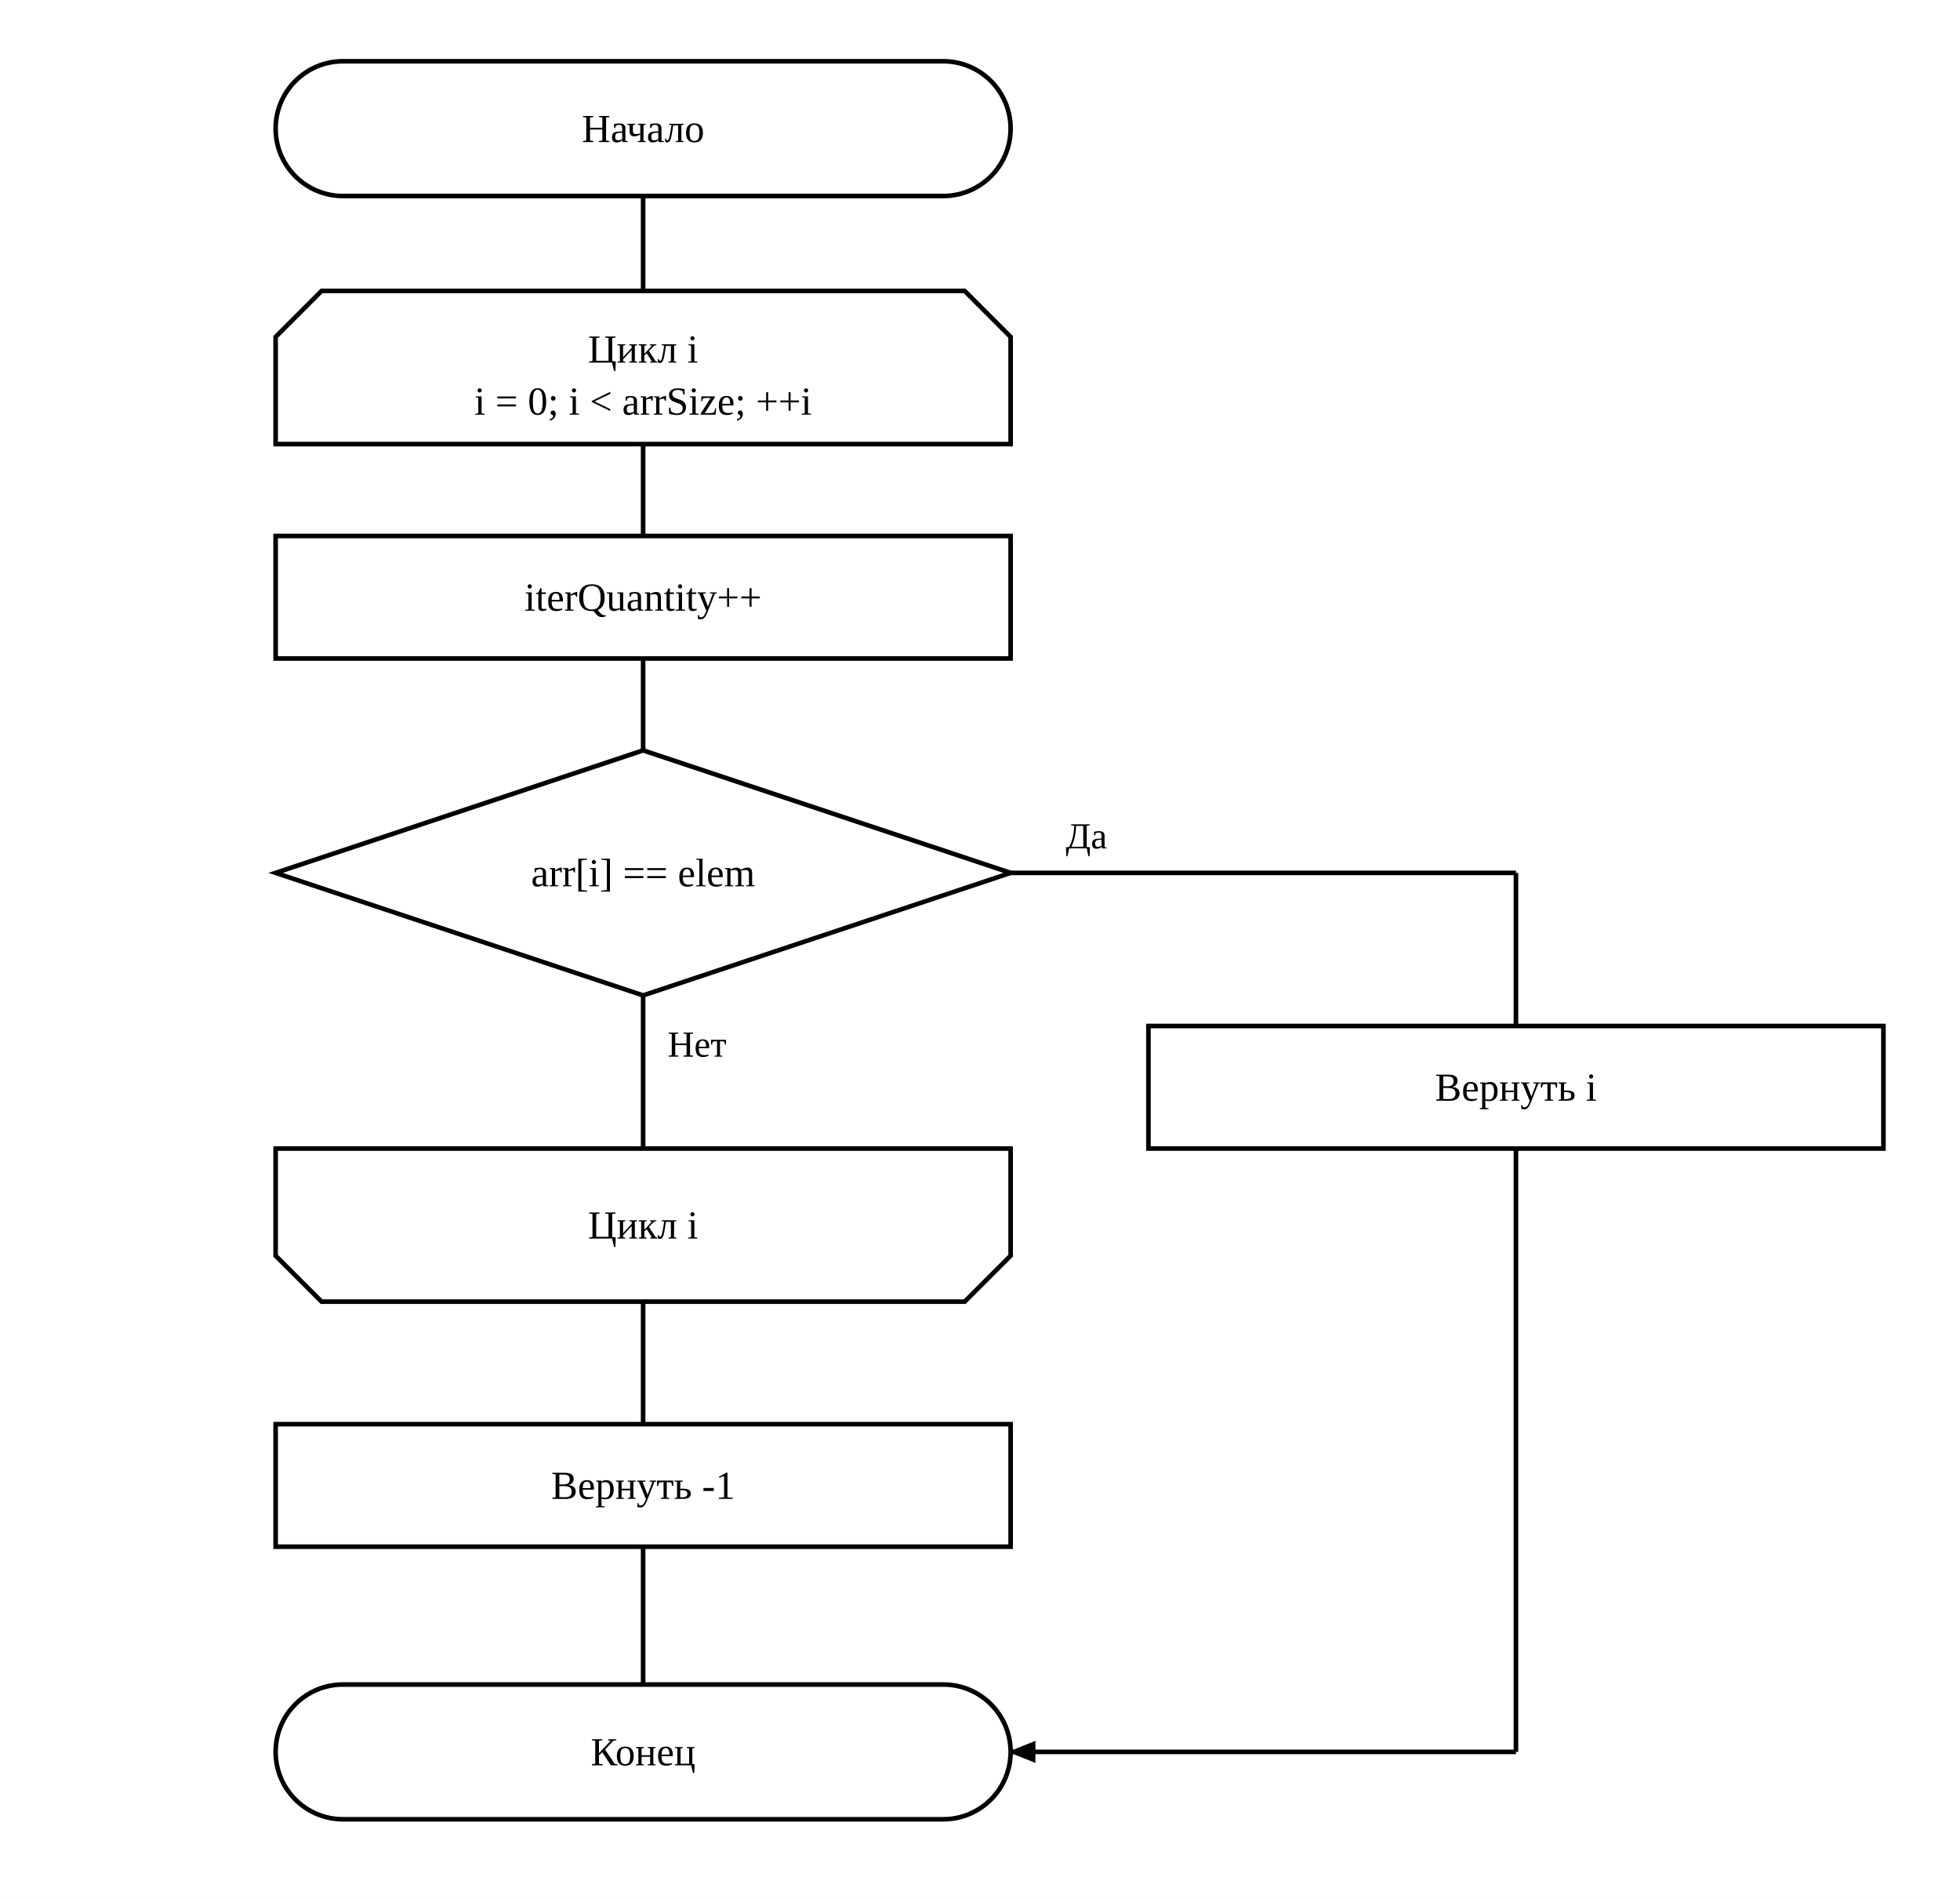
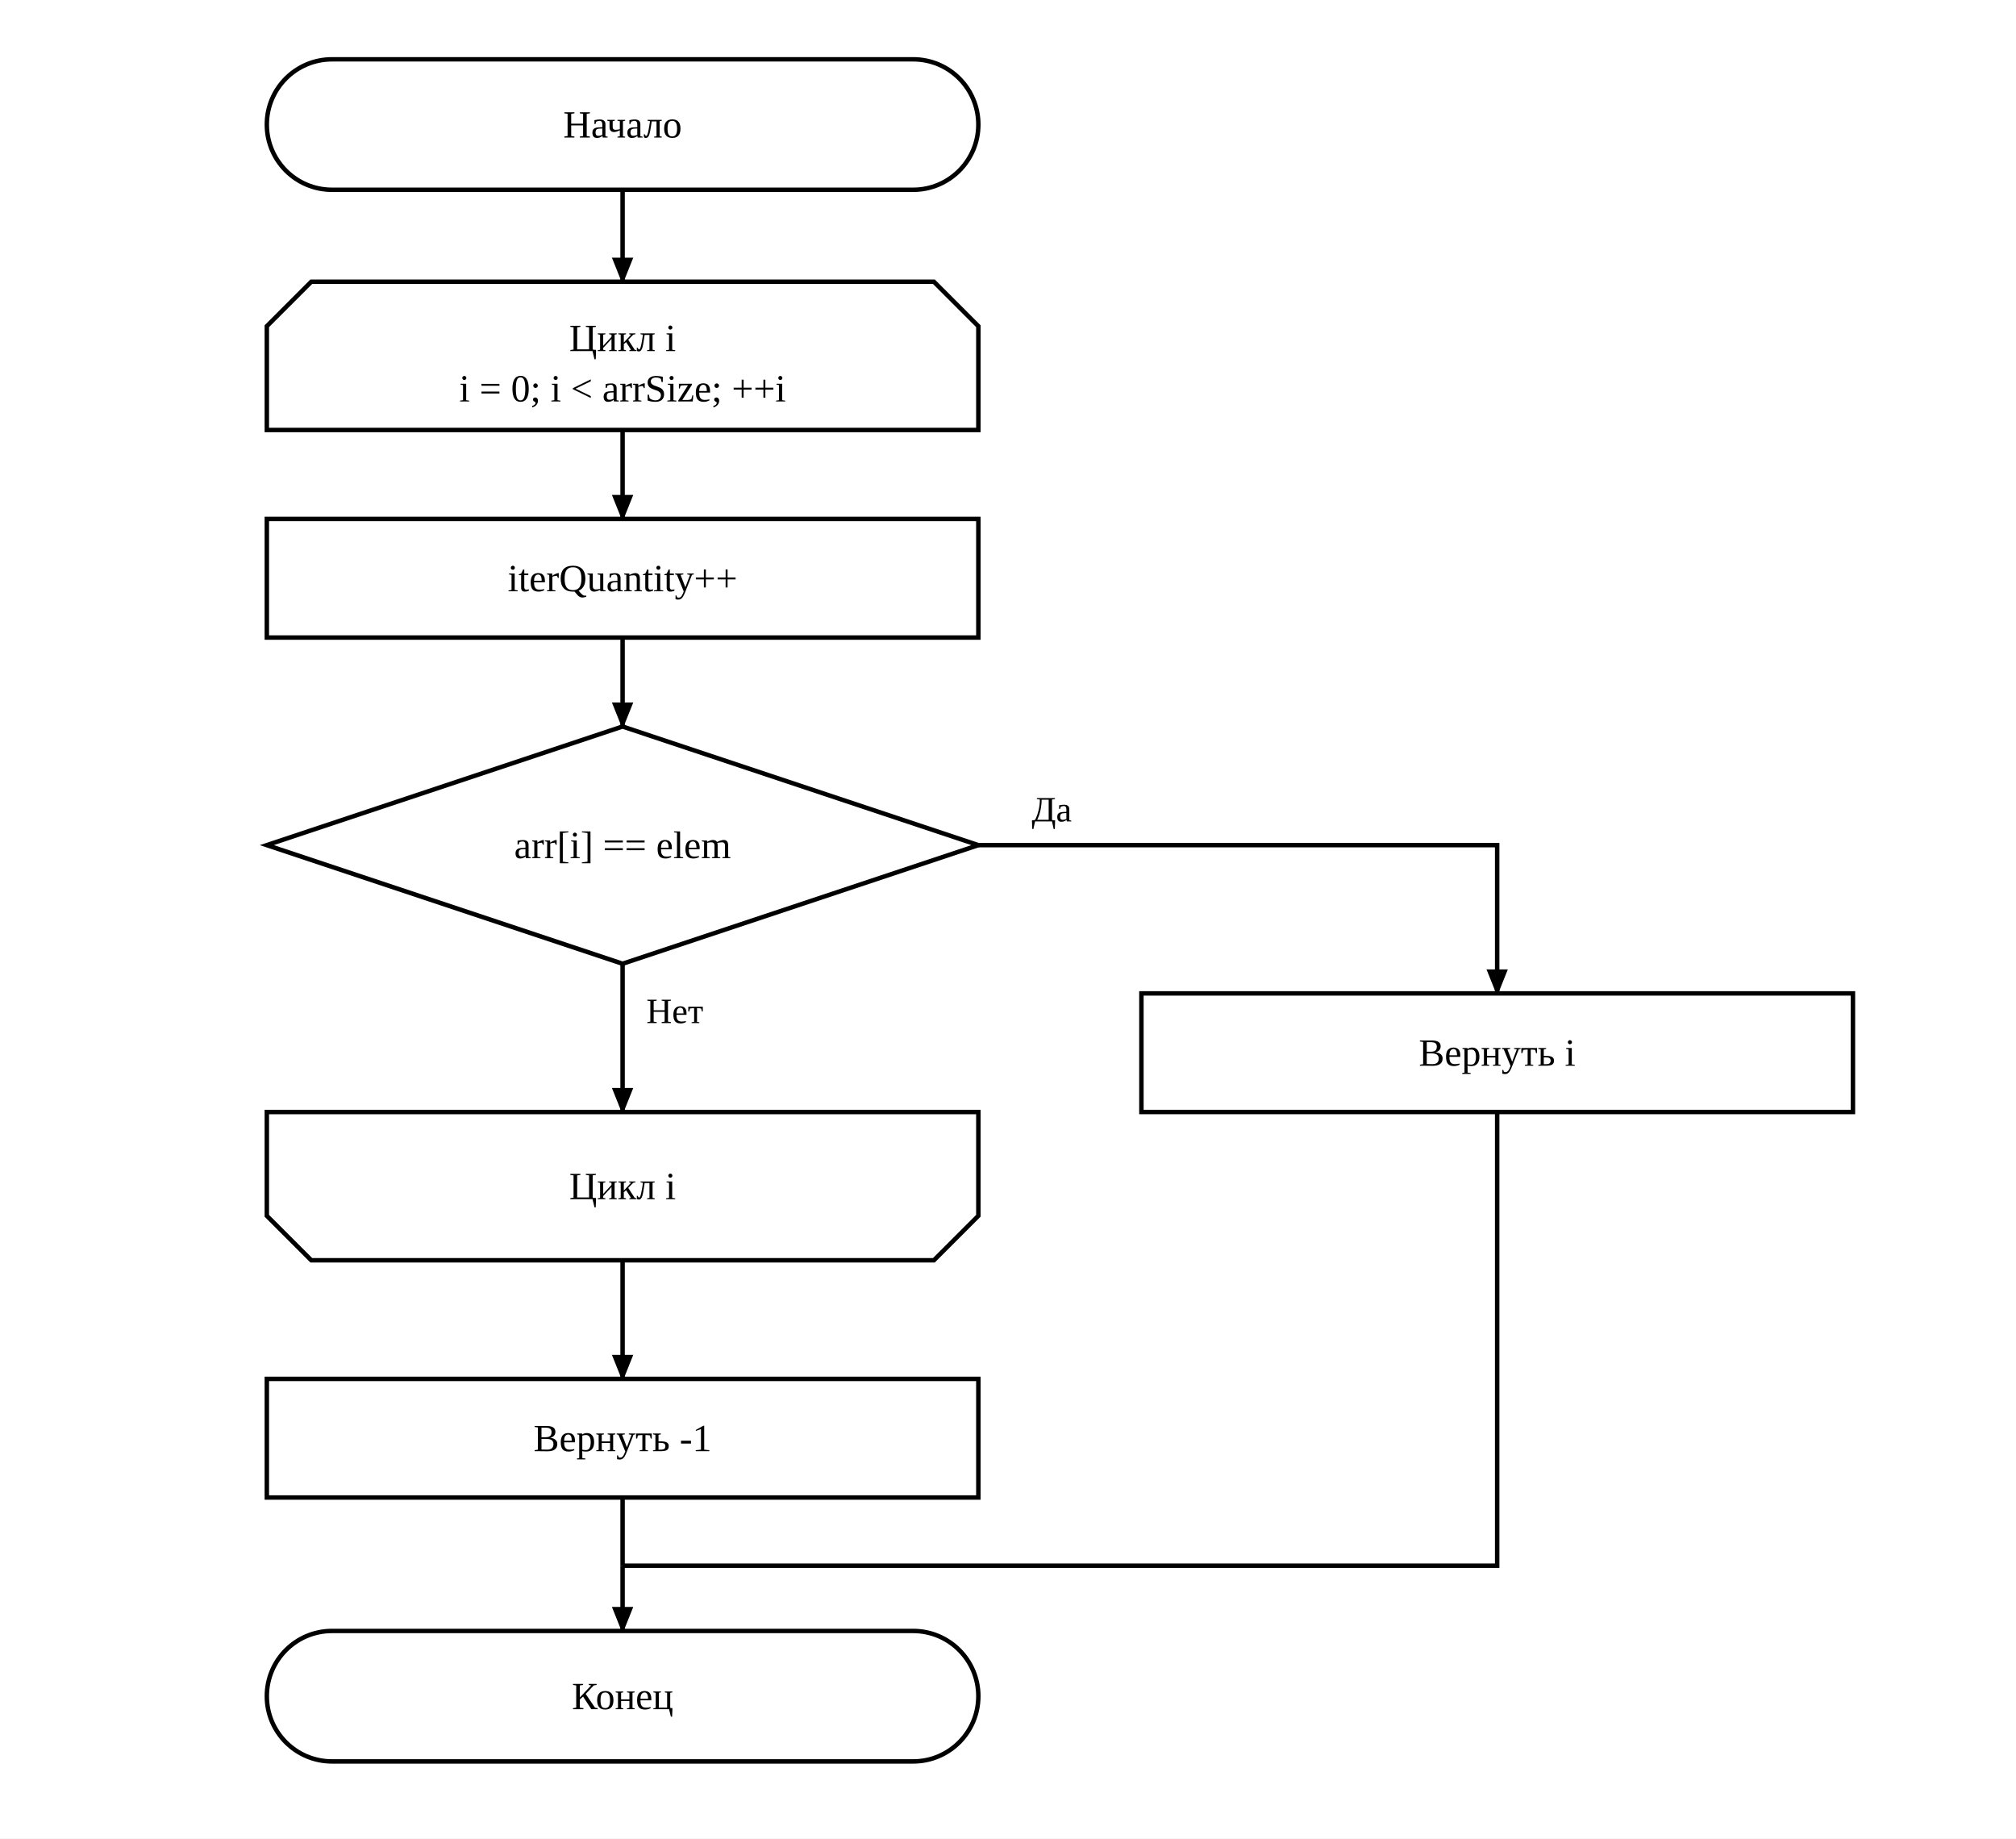
- <svg xmlns="http://www.w3.org/2000/svg" viewBox="0 0 640 620" width="640" height="620">
+ <svg xmlns="http://www.w3.org/2000/svg" viewBox="0 0 680 620" width="680" height="620">
  <defs>
    <style>
      .shape { fill: #ffffff; stroke: #000000; stroke-width: 1.5; }
-       .line { fill: none; stroke: #000000; stroke-width: 1.5; }
+       .arrow { fill: none; stroke: #000000; stroke-width: 1.5; marker-end: url(#arrow); }
+       .wire { fill: none; stroke: #000000; stroke-width: 1.5; }
      .txt { font-family: "Times New Roman", serif; font-size: 13px; fill: #000000; text-anchor: middle; dominant-baseline: central; }
      .lbl { font-family: "Times New Roman", serif; font-size: 12px; fill: #000000; }
    </style>
    <marker id="arrow" viewBox="0 0 10 10" refX="9" refY="5" markerWidth="6" markerHeight="6" orient="auto">
      <path d="M 0 1 L 10 5 L 0 9 z" fill="#000000" />
    </marker>
  </defs>
  <rect width="100%" height="100%" fill="#ffffff" />
  <rect x="90" y="20" width="240" height="44" rx="22" ry="22" class="shape" />
  <text x="210" y="42" class="txt">Начало</text>
-   <line x1="210" y1="64" x2="210" y2="95" class="line" />
+   <line x1="210" y1="64" x2="210" y2="95" class="arrow" />
  <polygon points="105,95 315,95 330,110 330,145 90,145 90,110" class="shape" />
  <text x="210" y="114" class="txt">Цикл i</text>
  <text x="210" y="131" class="txt">i = 0; i &lt; arrSize; ++i</text>
-   <line x1="210" y1="145" x2="210" y2="175" class="line" />
+   <line x1="210" y1="145" x2="210" y2="175" class="arrow" />
  <rect x="90" y="175" width="240" height="40" class="shape" />
  <text x="210" y="195" class="txt">iterQuantity++</text>
-   <line x1="210" y1="215" x2="210" y2="245" class="line" />
+   <line x1="210" y1="215" x2="210" y2="245" class="arrow" />
  <polygon points="210,245 330,285 210,325 90,285" class="shape" />
  <text x="210" y="285" class="txt">arr[i] == elem</text>
-   <line x1="330" y1="285" x2="495" y2="285" class="line" />
+   <polyline points="330,285 505,285 505,335" class="arrow" />
  <text x="348" y="277" class="lbl">Да</text>
-   <line x1="495" y1="285" x2="495" y2="335" class="line" />
-   <rect x="375" y="335" width="240" height="40" class="shape" />
-   <text x="495" y="355" class="txt">Вернуть i</text>
-   <line x1="495" y1="375" x2="495" y2="572" class="line" />
-   <line x1="495" y1="572" x2="330" y2="572" class="line" marker-end="url(#arrow)" />
-   <line x1="210" y1="325" x2="210" y2="375" class="line" />
+   <rect x="385" y="335" width="240" height="40" class="shape" />
+   <text x="505" y="355" class="txt">Вернуть i</text>
+   <line x1="210" y1="325" x2="210" y2="375" class="arrow" />
  <text x="218" y="345" class="lbl">Нет</text>
  <polygon points="90,375 330,375 330,410 315,425 105,425 90,410" class="shape" />
  <text x="210" y="400" class="txt">Цикл i</text>
-   <line x1="210" y1="425" x2="210" y2="465" class="line" />
+   <line x1="210" y1="425" x2="210" y2="465" class="arrow" />
  <rect x="90" y="465" width="240" height="40" class="shape" />
  <text x="210" y="485" class="txt">Вернуть -1</text>
-   <line x1="210" y1="505" x2="210" y2="550" class="line" />
+   <line x1="210" y1="505" x2="210" y2="528" class="wire" />
+   <polyline points="505,375 505,528 210,528" class="wire" />
+   <line x1="210" y1="528" x2="210" y2="550" class="arrow" />
  <rect x="90" y="550" width="240" height="44" rx="22" ry="22" class="shape" />
  <text x="210" y="572" class="txt">Конец</text>
</svg>
